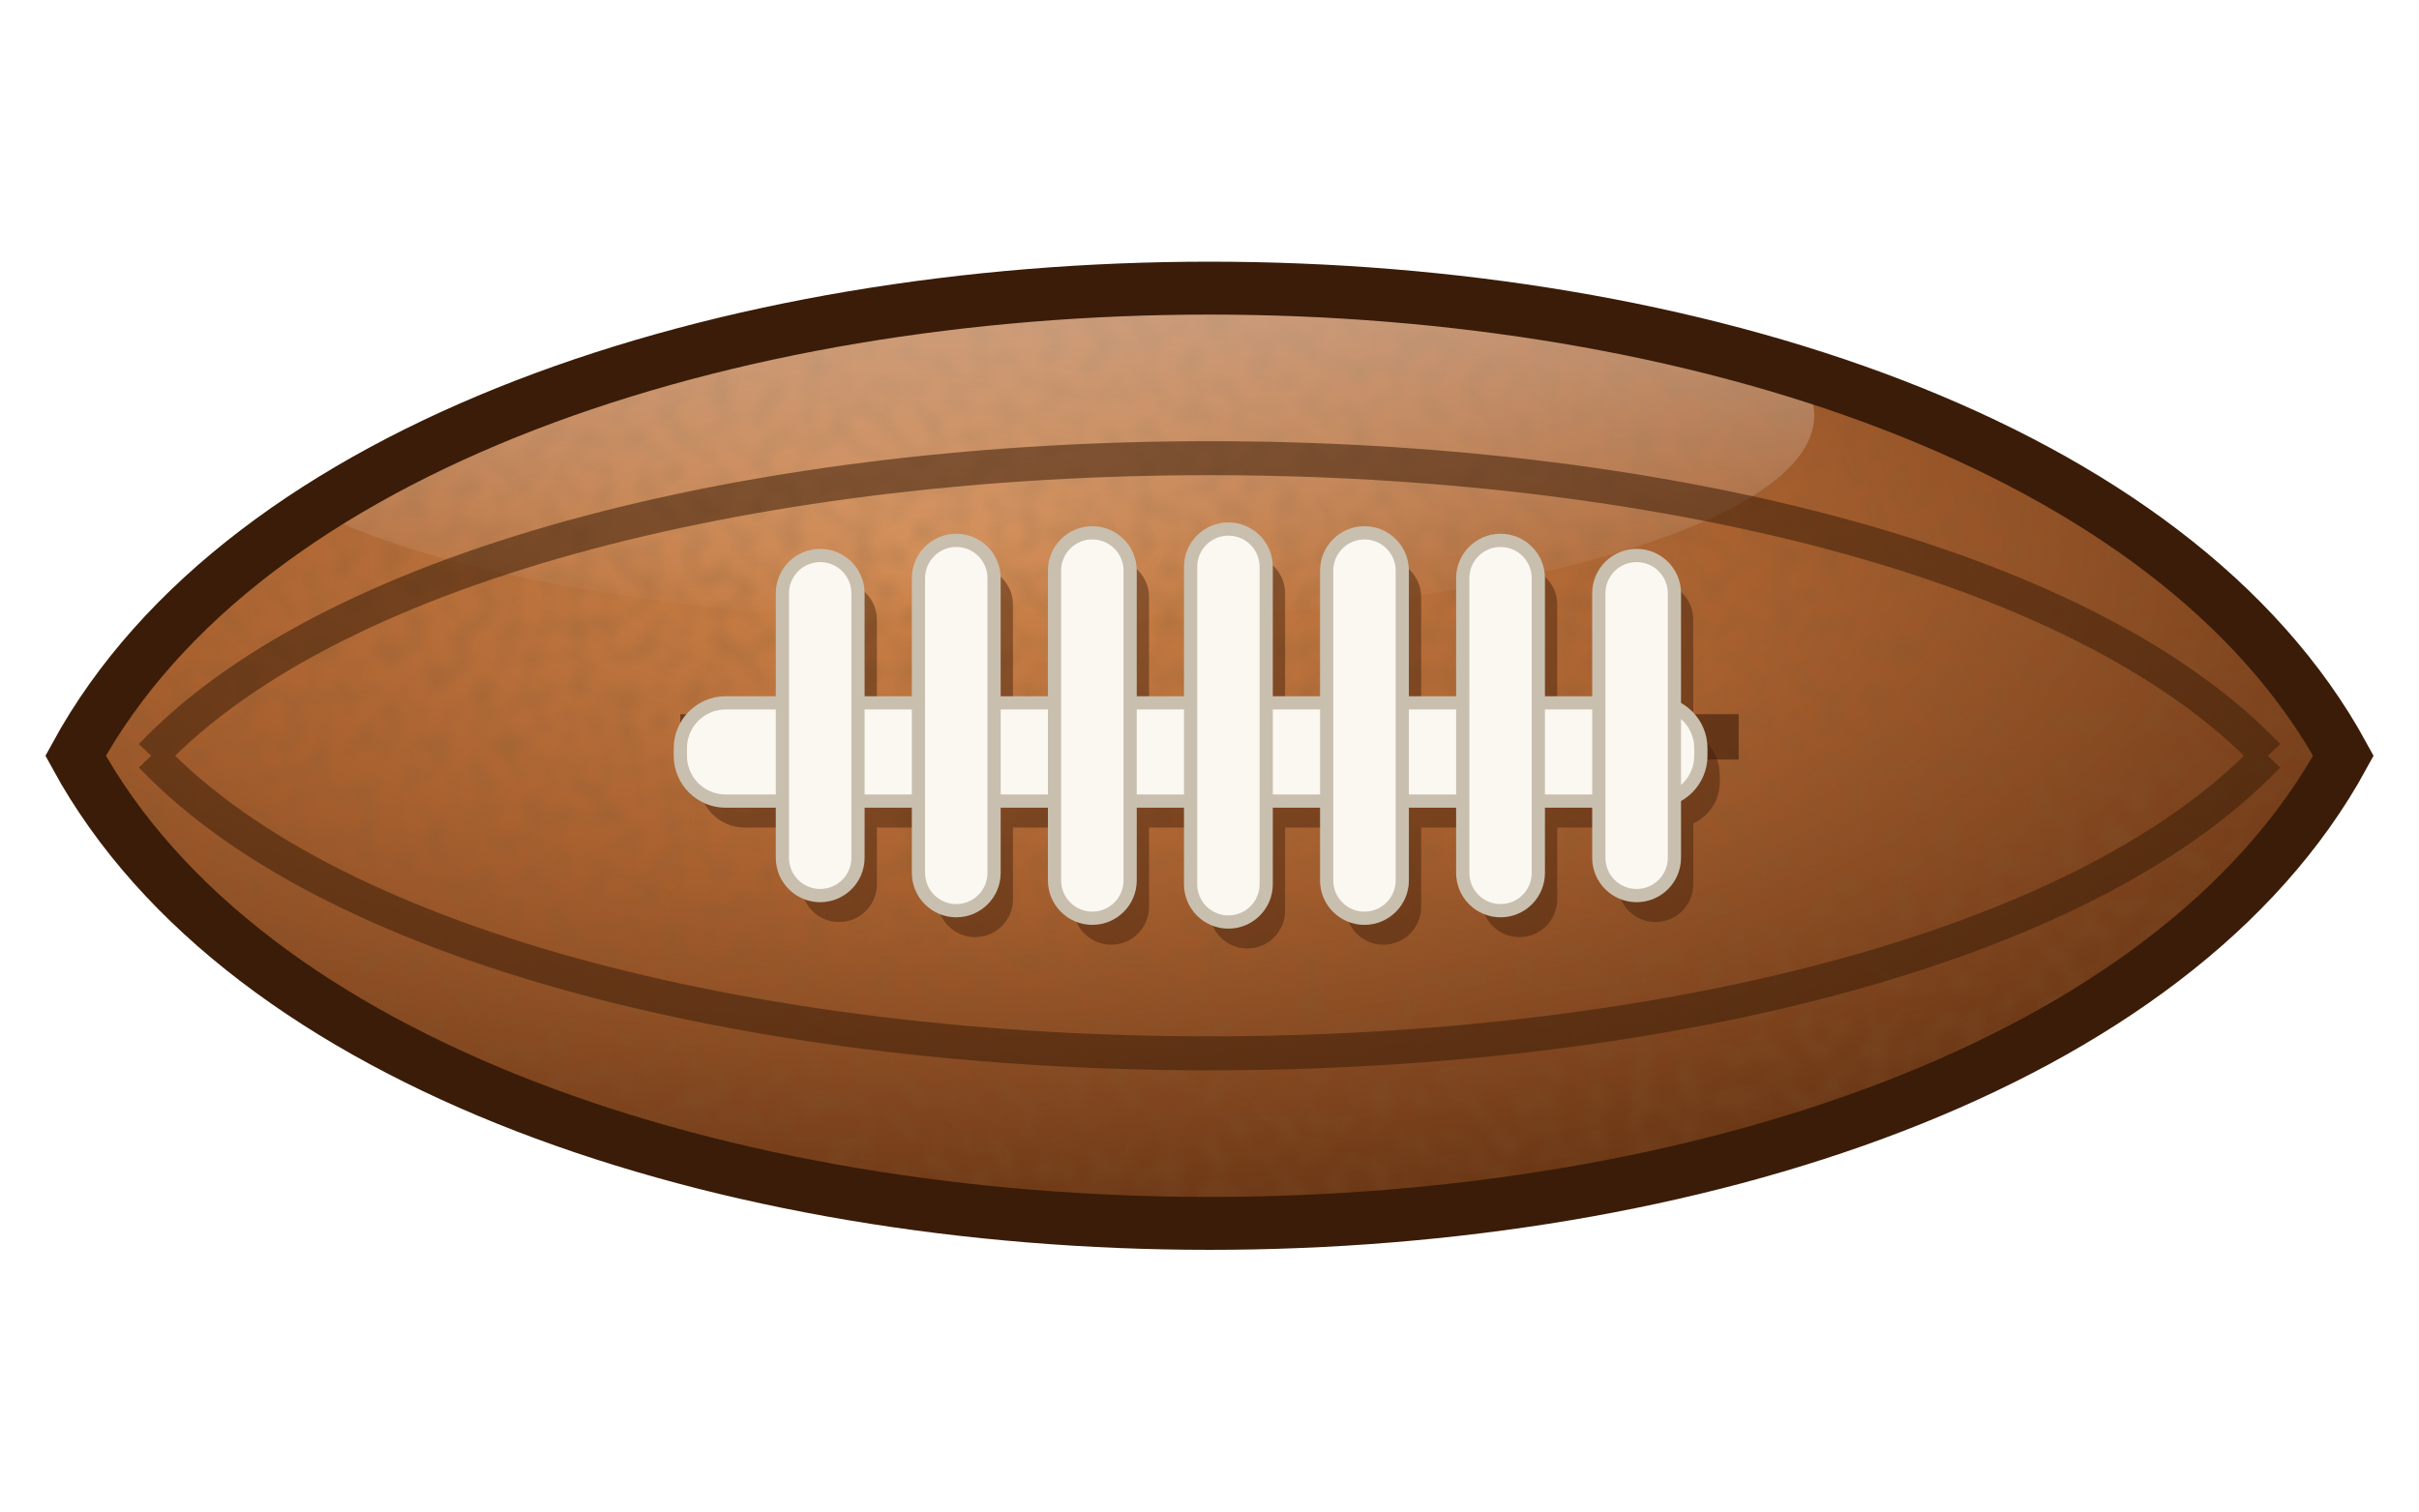
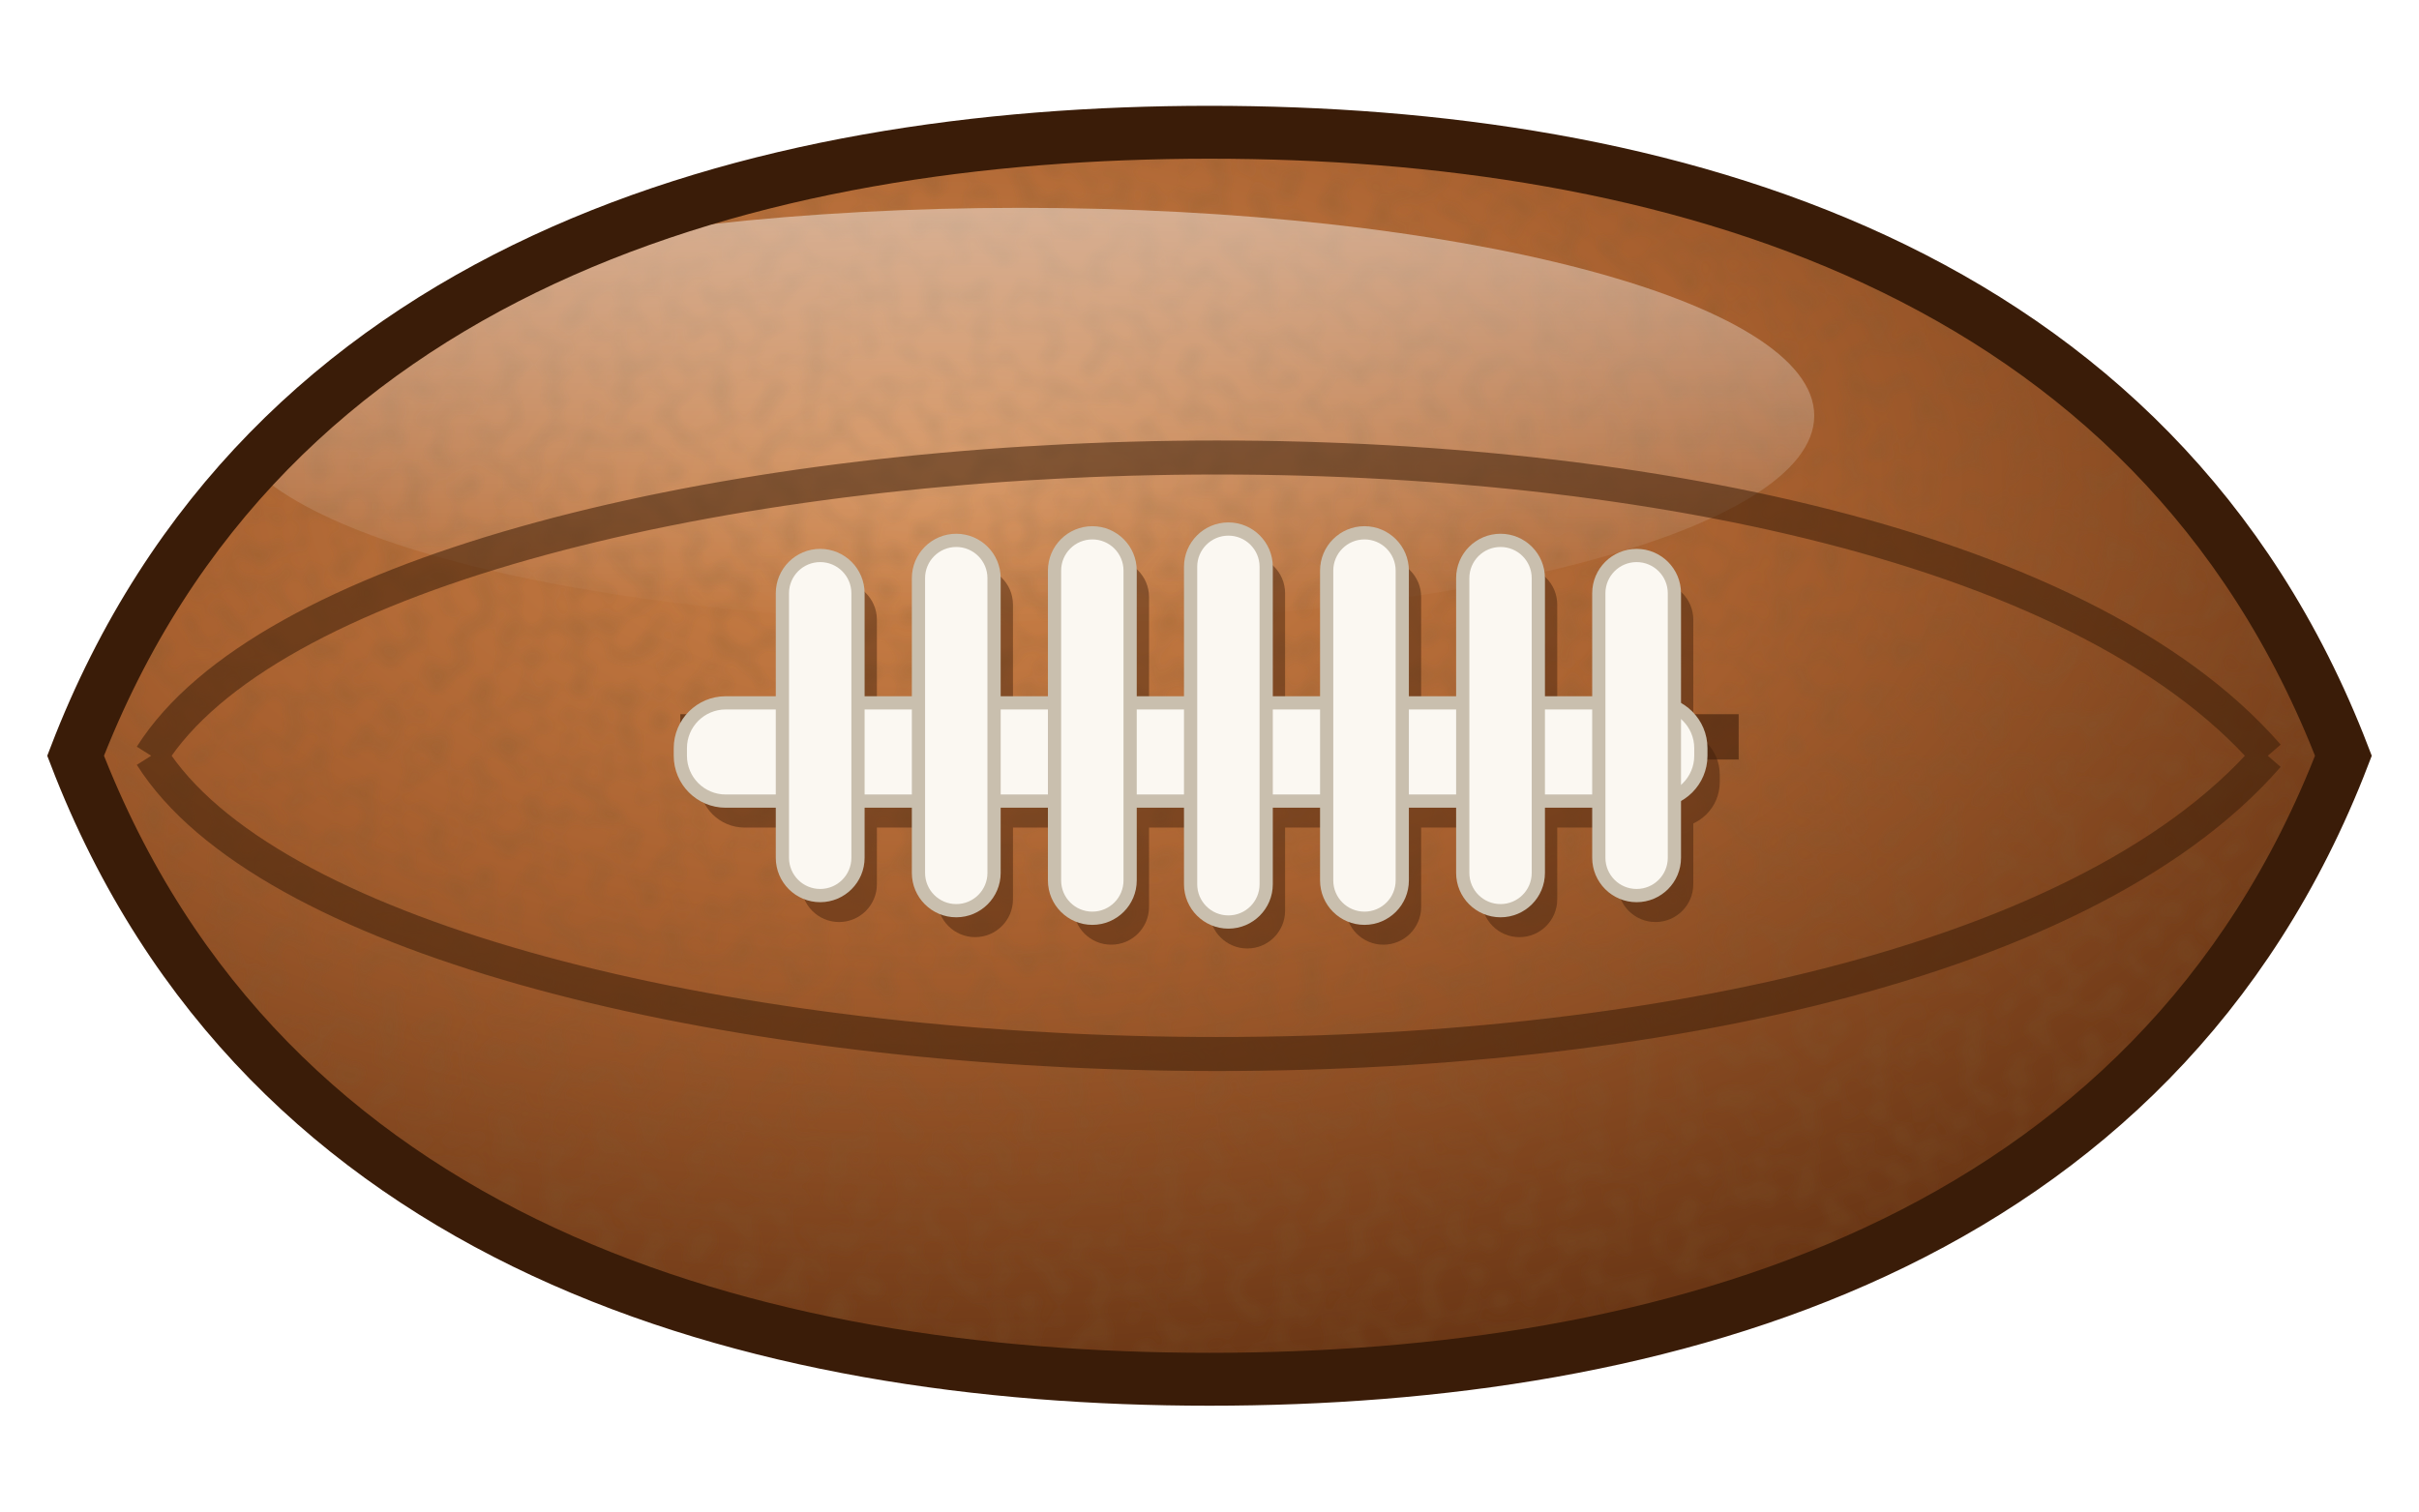
<svg xmlns="http://www.w3.org/2000/svg" viewBox="0 0 64 40">
  <defs>
    <radialGradient id="leather" cx="38%" cy="28%" r="80%">
      <stop offset="0" stop-color="#d0864c" />
      <stop offset="0.45" stop-color="#a8602f" />
      <stop offset="1" stop-color="#5e2e10" />
    </radialGradient>
    <linearGradient id="sheen" x1="0" y1="0" x2="0" y2="1">
      <stop offset="0" stop-color="#fff" stop-opacity="0.45" />
      <stop offset="1" stop-color="#fff" stop-opacity="0" />
    </linearGradient>
    <filter id="pebble" x="0" y="0" width="100%" height="100%">
      <feTurbulence type="fractalNoise" baseFrequency="1.6" numOctaves="1" seed="4" />
      <feColorMatrix values="0 0 0 0 0.2  0 0 0 0 0.1  0 0 0 0 0.03  0 0 0 0.9 -0.35" />
    </filter>
    <clipPath id="ball">
-       <path d="M2 20 C11 3.5 53 3.5 62 20 C53 36.5 11 36.5 2 20 Z" />
+       <path d="M2 20 C7 7 20 3.5 32 3.5 C44 3.5 57 7 62 20 C57 33 44 36.5 32 36.5 C20 36.5 7 33 2 20 Z" />
    </clipPath>
  </defs>
-   <path d="M2 20 C11 3.5 53 3.5 62 20 C53 36.5 11 36.5 2 20 Z" fill="url(#leather)" />
+   <path d="M2 20 C7 7 20 3.5 32 3.5 C44 3.5 57 7 62 20 C57 33 44 36.5 32 36.5 C20 36.5 7 33 2 20 Z" fill="url(#leather)" />
  <g clip-path="url(#ball)">
    <rect width="64" height="40" filter="url(#pebble)" opacity="0.55" />
    <ellipse cx="27" cy="11" rx="21" ry="5.5" fill="url(#sheen)" />
-     <path d="M4 20 C14 9.5 50 9.5 60 20 M4 20 C14 30.5 50 30.5 60 20" fill="none" stroke="#3d1d08" stroke-width="0.9" opacity="0.55" />
+     <path d="M4 20 C10 10.5 50 8.5 60 20 M4 20 C10 29.5 50 31.5 60 20" fill="none" stroke="#3d1d08" stroke-width="0.9" opacity="0.55" />
  </g>
  <path d="M18 19.5 H46" stroke="#3d1d08" stroke-width="1.2" opacity="0.6" />
  <g fill="#3d1d08" opacity="0.45">
    <rect x="18.5" y="19.3" width="27" height="2.6" rx="1.2" />
    <rect x="21.2" y="15.4" width="2" height="9" rx="1" />
    <rect x="24.8" y="15" width="2" height="9.8" rx="1" />
    <rect x="28.4" y="14.8" width="2" height="10.2" rx="1" />
    <rect x="32" y="14.7" width="2" height="10.4" rx="1" />
    <rect x="35.6" y="14.8" width="2" height="10.2" rx="1" />
    <rect x="39.2" y="15" width="2" height="9.8" rx="1" />
    <rect x="42.8" y="15.4" width="2" height="9" rx="1" />
  </g>
  <g fill="#fbf8f2" stroke="#c9bfae" stroke-width="0.35">
    <rect x="18" y="18.6" width="27" height="2.6" rx="1.2" />
    <rect x="20.7" y="14.7" width="2" height="9" rx="1" />
    <rect x="24.3" y="14.3" width="2" height="9.8" rx="1" />
    <rect x="27.9" y="14.1" width="2" height="10.2" rx="1" />
    <rect x="31.5" y="14" width="2" height="10.4" rx="1" />
    <rect x="35.1" y="14.1" width="2" height="10.2" rx="1" />
    <rect x="38.7" y="14.3" width="2" height="9.8" rx="1" />
    <rect x="42.3" y="14.7" width="2" height="9" rx="1" />
  </g>
-   <path d="M2 20 C11 3.5 53 3.5 62 20 C53 36.5 11 36.5 2 20 Z" fill="none" stroke="#3a1c08" stroke-width="1.4" />
+   <path d="M2 20 C7 7 20 3.5 32 3.5 C44 3.5 57 7 62 20 C57 33 44 36.5 32 36.5 C20 36.5 7 33 2 20 Z" fill="none" stroke="#3a1c08" stroke-width="1.4" />
</svg>
